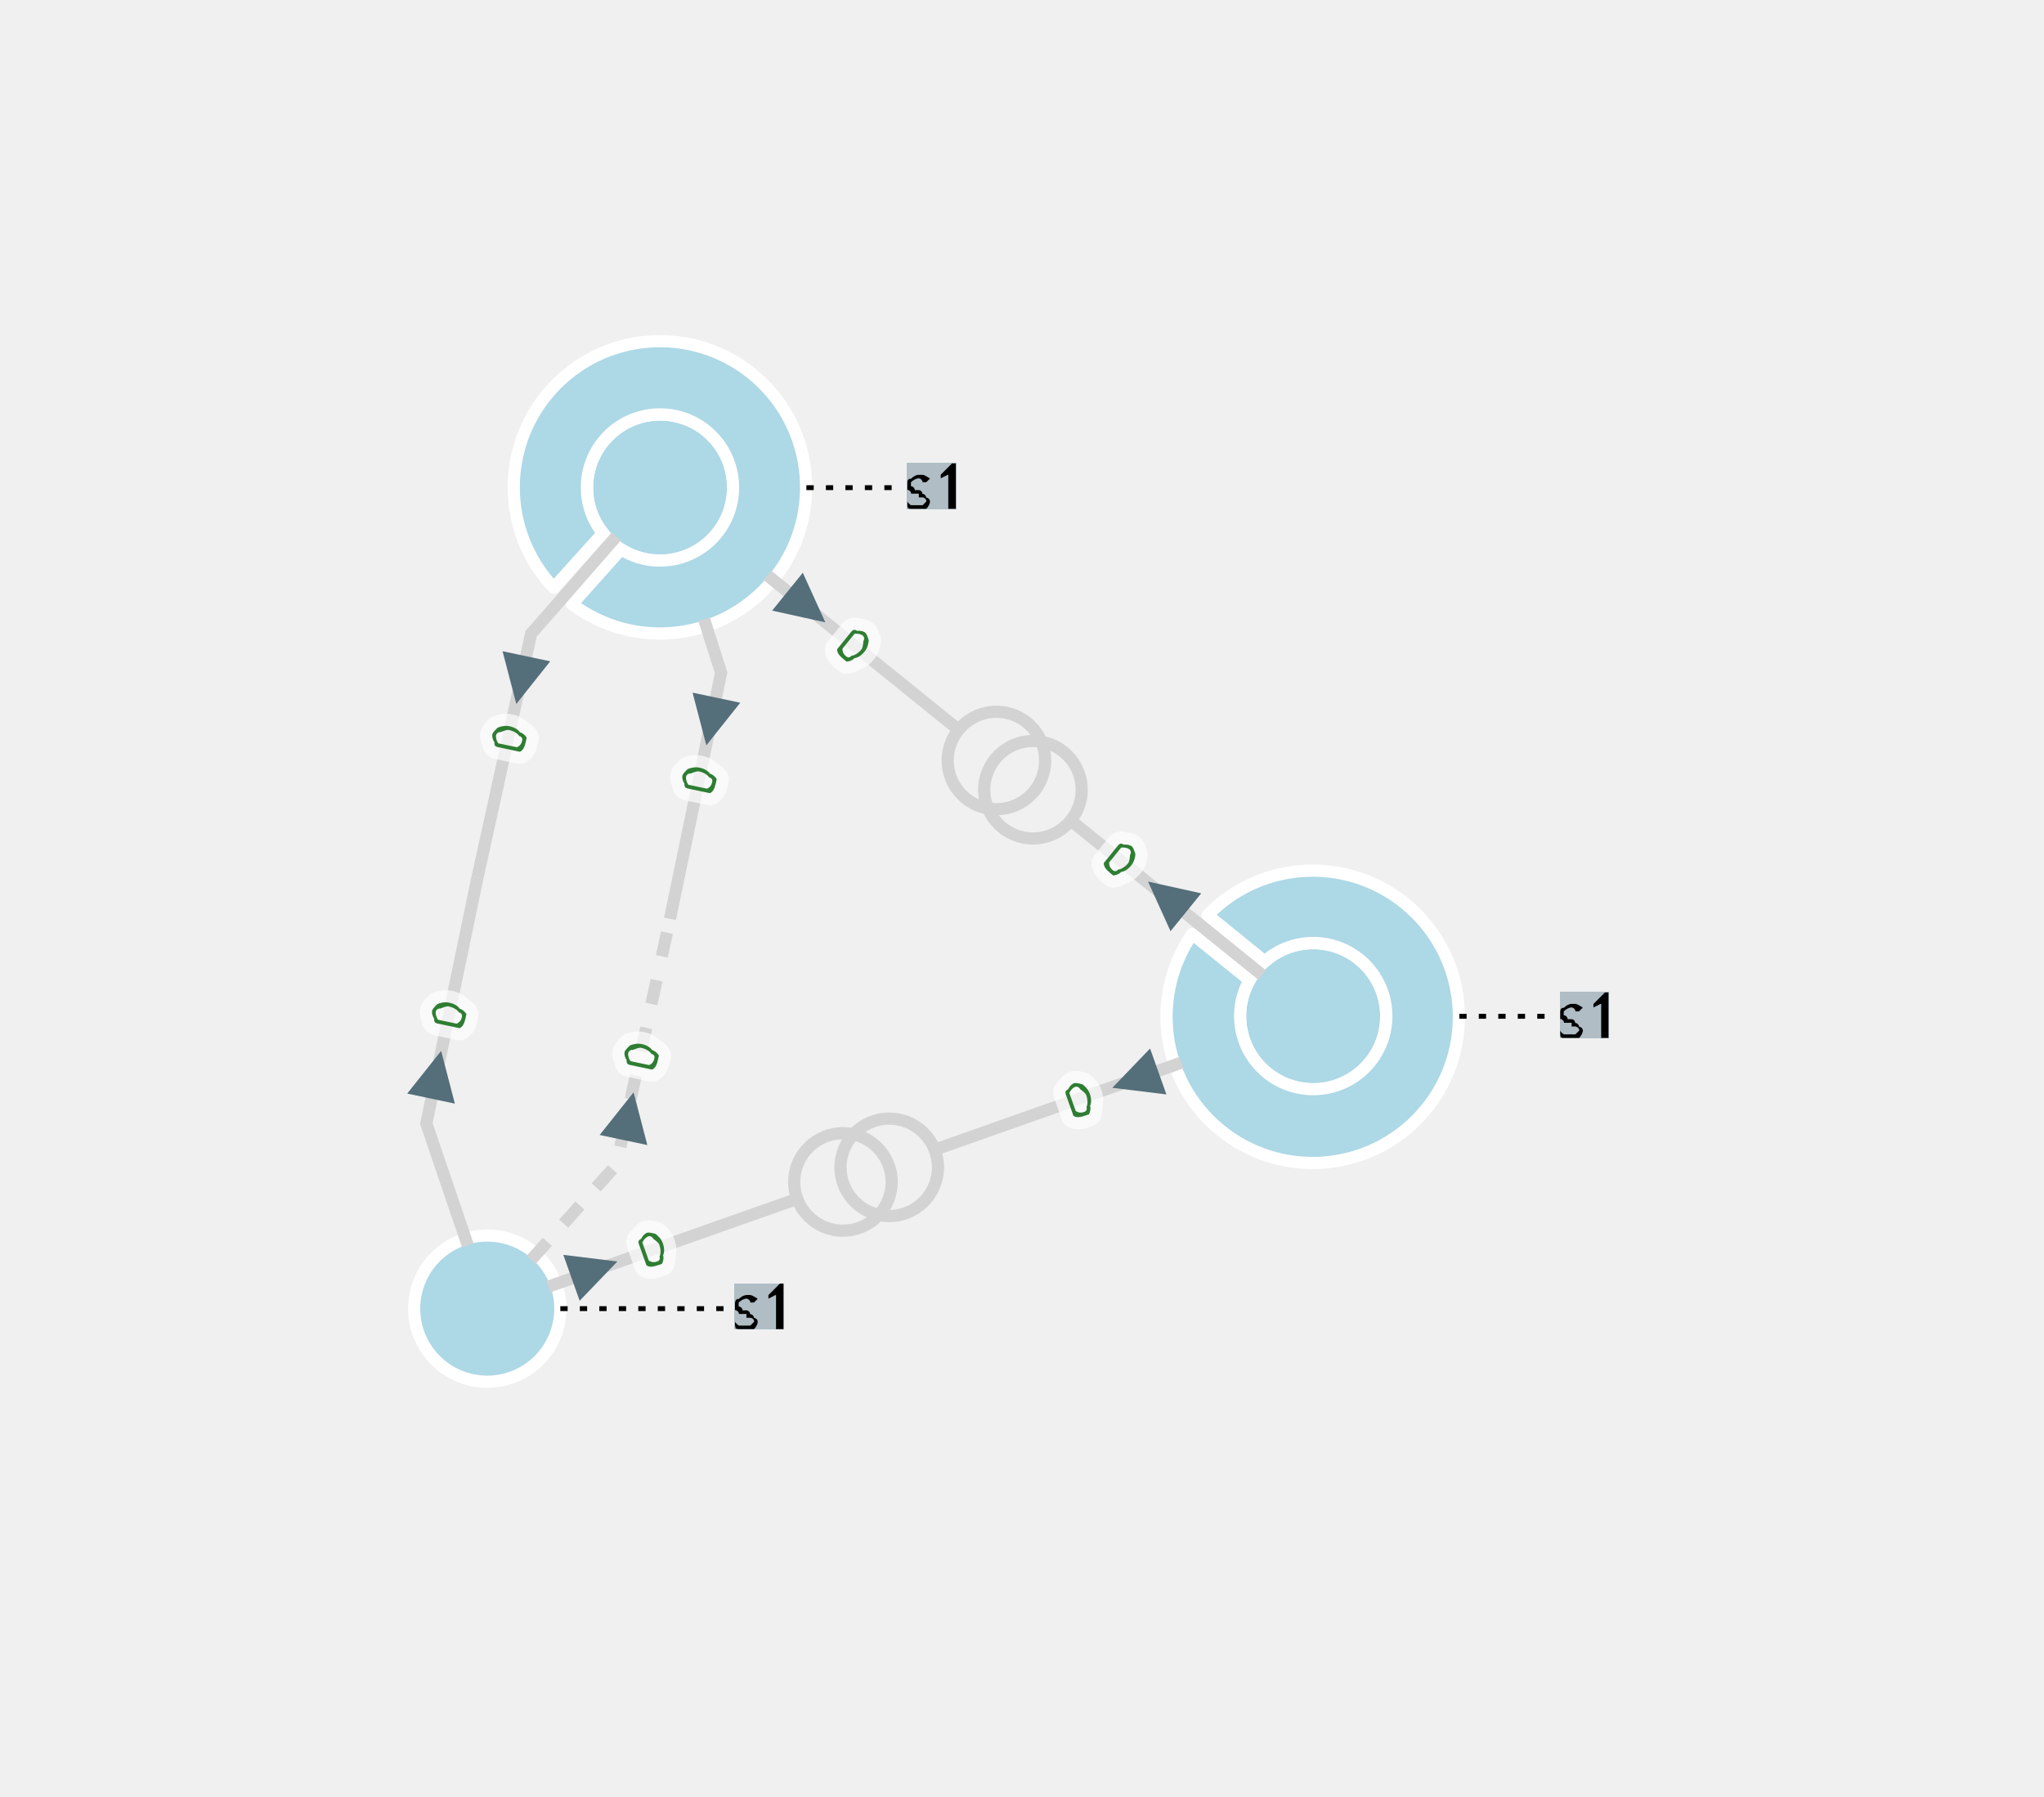
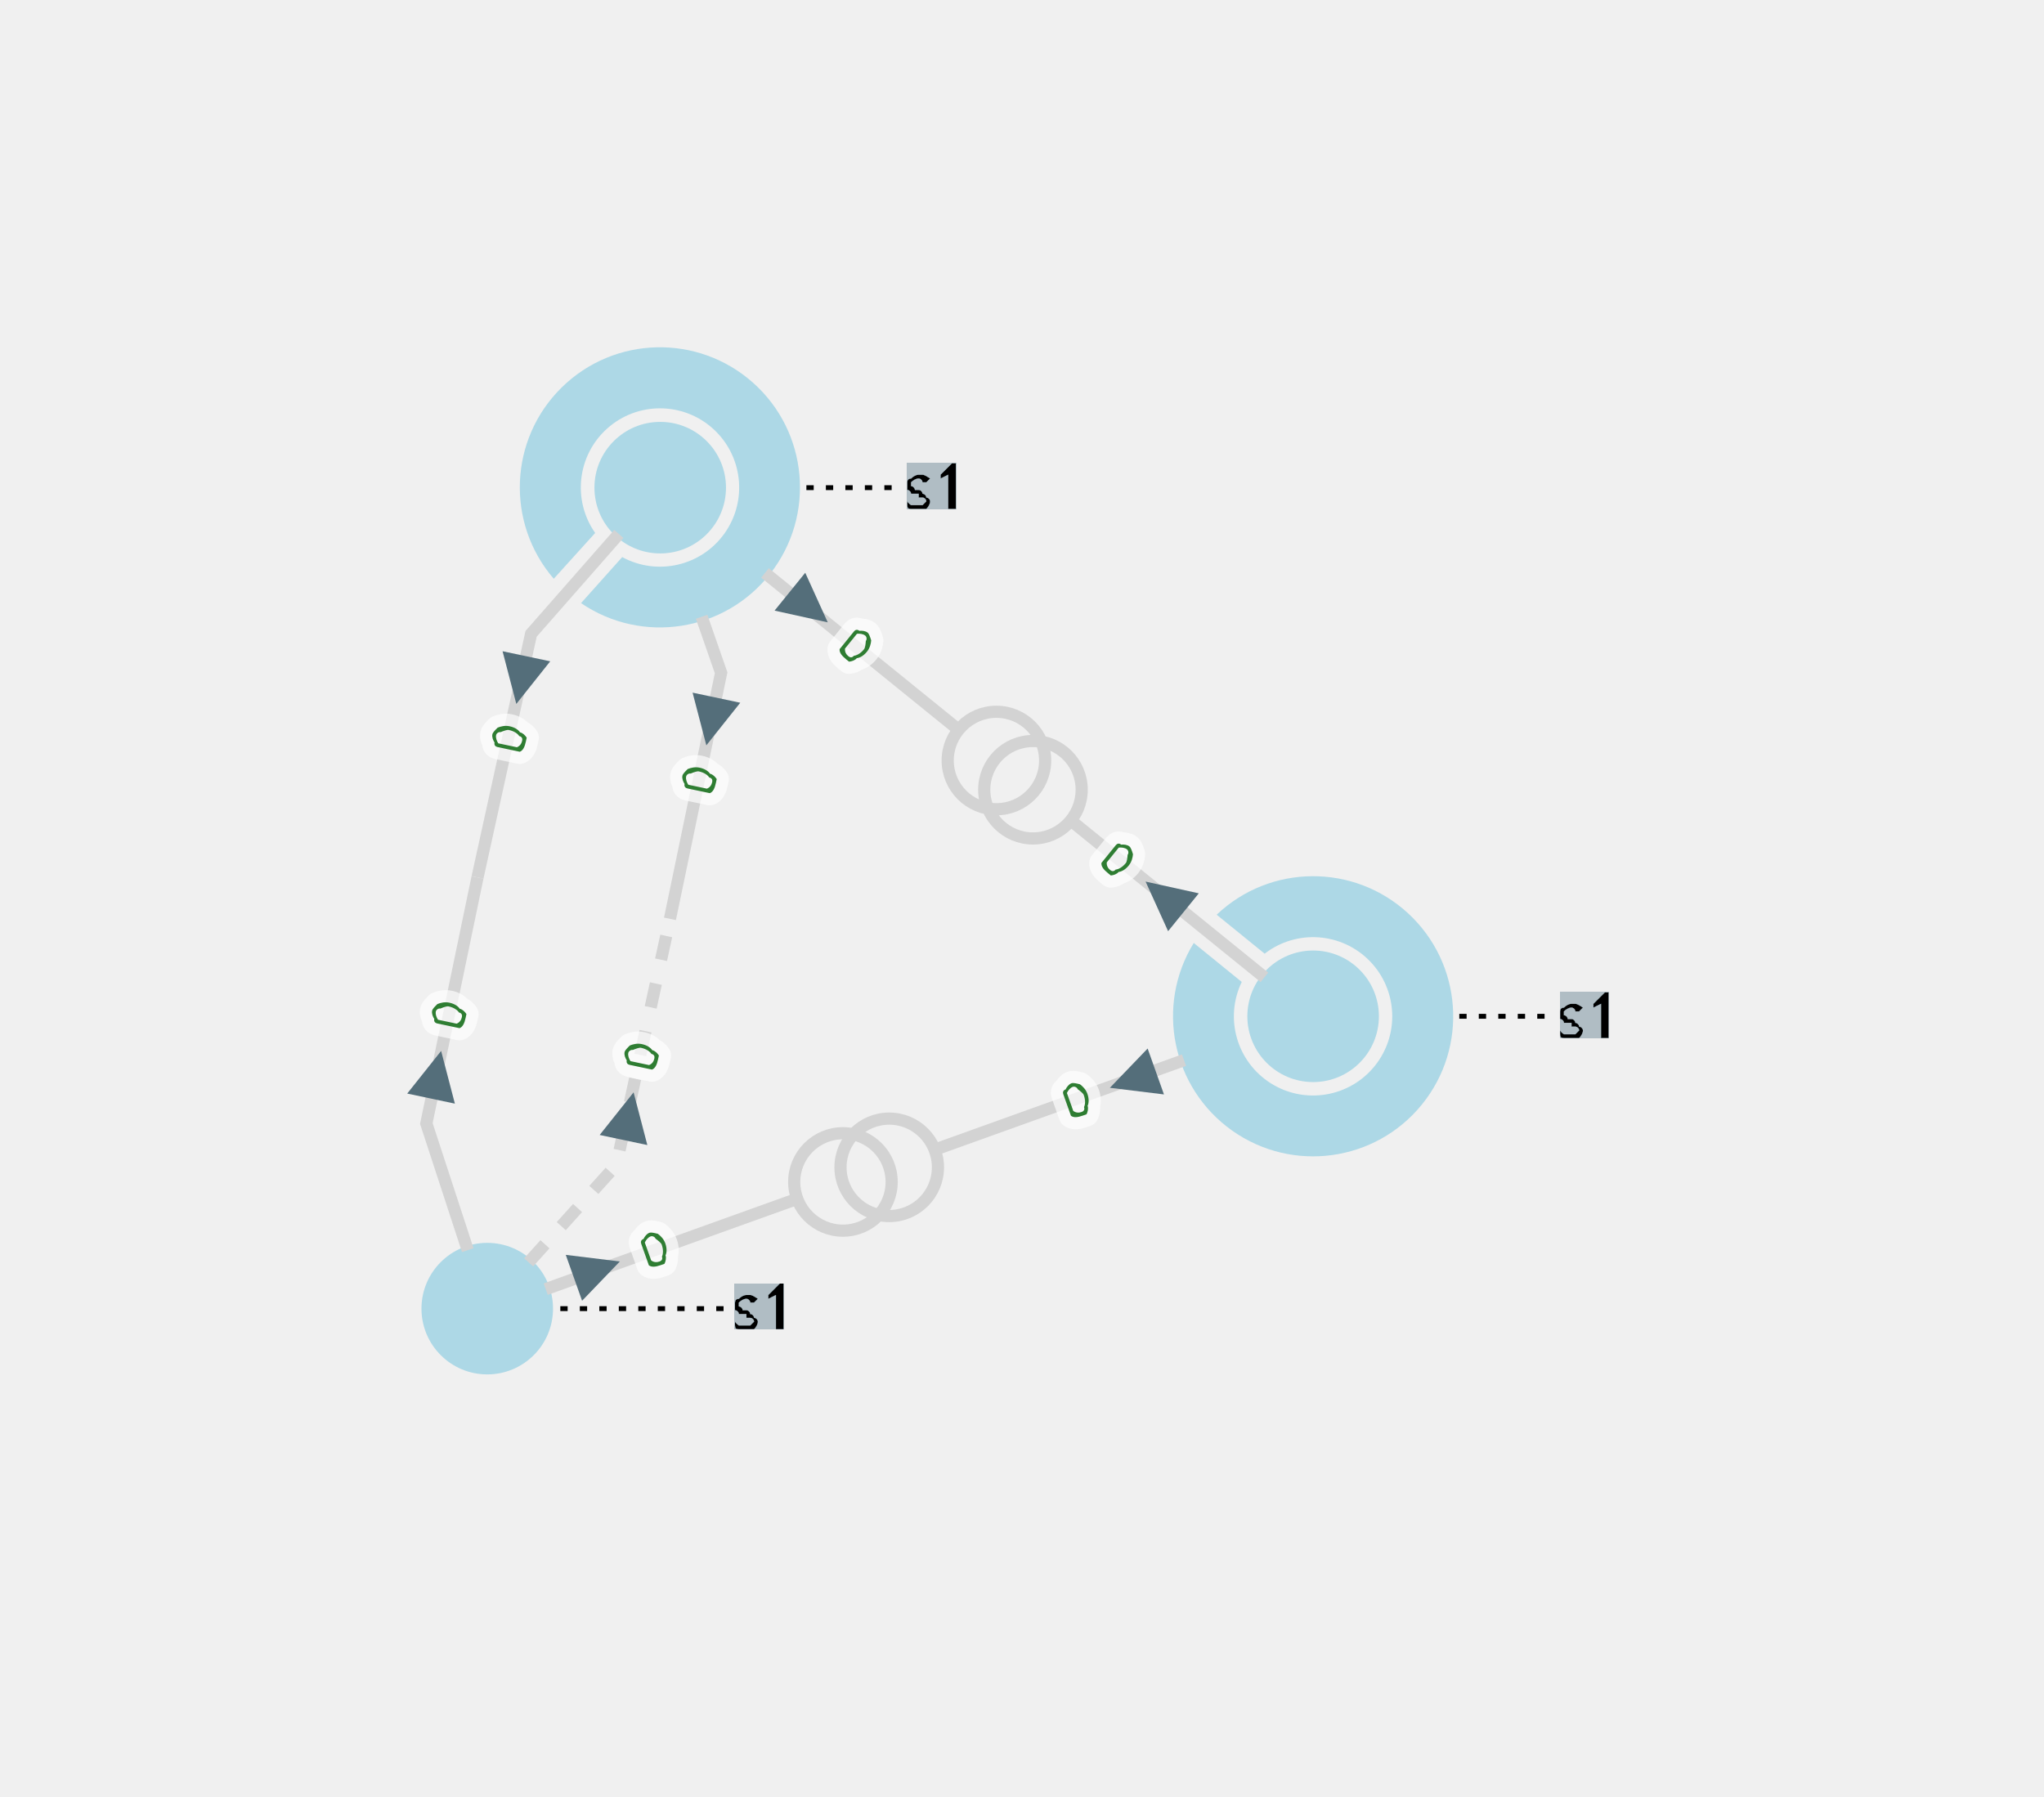
<svg xmlns="http://www.w3.org/2000/svg" width="800.00" height="703.08" viewBox="-3.06 -3.40 8.39 7.37">
  <style>
.nad-branch-edges polyline, .nad-branch-edges path {stroke: var(--nad-vl-color, lightgrey); stroke-width: 0.05; fill: none}
.nad-branch-edges circle {stroke: var(--nad-vl-color, lightgrey); stroke-width: 0.05; fill: none}
.nad-3wt-edges polyline {stroke: var(--nad-vl-color, lightgrey); stroke-width: 0.05; fill: none}
.nad-text-edges {stroke: black; stroke-width: 0.02; stroke-dasharray: .03,.05}
.nad-branch-edges .nad-disconnected polyline {stroke-dasharray: .1,.1}
- .nad-vl-nodes circle, .nad-vl-nodes path {fill: var(--nad-vl-color, lightblue); stroke-width: 0.05; stroke: white; stroke-linejoin:round}
+ .nad-vl-nodes circle, .nad-vl-nodes path {fill: var(--nad-vl-color, lightblue)}
.nad-vl-nodes circle.nad-unknown-busnode {stroke: lightgrey; stroke-dasharray: .05,.05; fill: none}
.nad-hvdc-edge polyline.nad-hvdc {stroke: grey; stroke-width: 0.2}
.nad-3wt-nodes circle {stroke: var(--nad-vl-color, lightgrey); stroke-width: 0.05; fill: none}
.nad-state-out .nad-arrow-in {visibility: hidden}
.nad-state-in .nad-arrow-out {visibility: hidden}
.nad-active path {stroke: none; fill: #546e7a}
.nad-active {visibility: visible}
.nad-reactive {visibility: hidden}
.nad-reactive path {stroke: none; fill: #0277bd}
.nad-text-background {flood-color: #90a4aeaa}
.nad-text-nodes {font: 0.25px "Verdana"; fill: black}
.nad-edge-infos text {font: 0.2px "Verdana"; dominant-baseline:middle; stroke: #FFFFFFAA; stroke-width: 0.1; stroke-linejoin:round; paint-order: stroke}
.nad-edge-infos .nad-state-in text {fill: #b71c1c}
.nad-edge-infos .nad-state-out text {fill: #2e7d32}
.nad-vl0to30 {--nad-vl-color: #AFB42B}
.nad-vl30to50 {--nad-vl-color: #EF9A9A}
.nad-vl50to70 {--nad-vl-color: #9C27B0}
.nad-vl70to120 {--nad-vl-color: #E65100}
.nad-vl120to180 {--nad-vl-color: #00ACC1}
.nad-vl180to300 {--nad-vl-color: #2E7D32}
.nad-vl300to500 {--nad-vl-color: #D32F2F}
.nad-branch-edges .nad-overload polyline, .nad-branch-edges .nad-overload path {animation: line-blink 3s infinite}
.nad-vl-nodes .nad-overvoltage {animation: node-over-blink 3s infinite}
.nad-vl-nodes .nad-undervoltage {animation: node-under-blink 3s infinite}

@keyframes line-blink {
  0%, 80%, 100% {stroke: var(--nad-vl-color, black); stroke-width: 0.05}
  40% {stroke: #FFEB3B; stroke-width: 0.15}
}
@keyframes node-over-blink {
-   0%, 80%, 100% {stroke: white; stroke-width: 0.05}
+   0%, 80%, 100% {stroke: white; stroke-width: 0}
  40% {stroke: #ff5722; stroke-width: 0.15}
}
@keyframes node-under-blink {
-   0%, 80%, 100% {stroke: white; stroke-width: 0.05}
+   0%, 80%, 100% {stroke: white; stroke-width: 0}
  40% {stroke: #00BCD4; stroke-width: 0.15}
}
</style>
  <defs>
    <filter id="textBgFilter" x="0" y="0" width="1" height="1">
      <feFlood class="nad-text-background" />
      <feComposite in="SourceGraphic" operator="over" />
    </filter>
  </defs>
  <g class="nad-vl-nodes">
    <g transform="translate(-0.35,-1.40)" id="0" class="nad-vl300to500">
-       <circle r="0.30" id="1" />
-       <path d="M-0.437,0.411 A0.600,0.600 350.451 1 1 -0.362,0.478 L-0.161,0.253 A0.300,0.300 -340.901 1 0 -0.235,0.187 Z " id="2" />
+       <circle r="0.27" id="1" />
+       <path d="M-0.437,0.374 A0.575,0.575 345.053 1 1 -0.325,0.474 L-0.156,0.285 A0.325,0.325 -333.556 1 0 -0.267,0.186 Z " id="2" />
    </g>
    <g transform="translate(-1.06,1.97)" id="3" class="nad-vl300to500">
-       <circle r="0.30" id="4" />
+       <circle r="0.27" id="4" />
    </g>
    <g transform="translate(2.33,0.77)" id="5" class="nad-vl180to300">
-       <circle r="0.30" id="6" />
-       <path d="M-0.433,-0.415 A0.600,0.600 350.451 1 1 -0.496,-0.338 L-0.261,-0.148 A0.300,0.300 -340.901 1 0 -0.199,-0.225 Z " id="7" />
+       <circle r="0.27" id="6" />
+       <path d="M-0.396,-0.417 A0.575,0.575 345.053 1 1 -0.490,-0.301 L-0.293,-0.141 A0.325,0.325 -333.556 1 0 -0.199,-0.257 Z " id="7" />
    </g>
  </g>
  <g class="nad-branch-edges">
    <g id="8">
      <g class="nad-vl300to500">
-         <polyline points="-0.53,-1.20 -0.88,-0.80 -1.10,0.20" />
+         <polyline points="-0.52,-1.21 -0.88,-0.80 -1.10,0.20" />
        <g class="nad-edge-infos" transform="translate(-0.92,-0.61)">
          <g class="nad-active nad-state-out">
            <g transform="rotate(-168.06)">
              <path class="nad-arrow-in" d="M-0.1 -0.1 H0.1 L0 0.1z" />
              <path class="nad-arrow-out" d="M-0.1 0.1 H0.1 L0 -0.1z" />
            </g>
            <text transform="rotate(-78.06)" x="-0.19" style="text-anchor:end">0</text>
          </g>
          <g class="nad-reactive nad-state-out">
            <g transform="rotate(-168.06)">
              <path class="nad-arrow-in" d="M-0.1 -0.1 H0.1 L0 0.1z" />
              <path class="nad-arrow-out" d="M-0.1 0.1 H0.1 L0 -0.1z" />
            </g>
            <text transform="rotate(-78.06)" x="-0.19" style="text-anchor:end">0</text>
          </g>
        </g>
      </g>
      <g class="nad-vl300to500">
-         <polyline points="-1.14,1.71 -1.31,1.21 -1.10,0.20" />
+         <polyline points="-1.14,1.73 -1.31,1.21 -1.10,0.20" />
        <g class="nad-edge-infos" transform="translate(-1.27,1.01)">
          <g class="nad-active nad-state-out">
            <g transform="rotate(11.94)">
              <path class="nad-arrow-in" d="M-0.1 -0.1 H0.1 L0 0.1z" />
              <path class="nad-arrow-out" d="M-0.1 0.1 H0.1 L0 -0.1z" />
            </g>
            <text transform="rotate(-78.06)" x="0.19">0</text>
          </g>
          <g class="nad-reactive nad-state-out">
            <g transform="rotate(11.94)">
              <path class="nad-arrow-in" d="M-0.1 -0.1 H0.1 L0 0.1z" />
              <path class="nad-arrow-out" d="M-0.1 0.1 H0.1 L0 -0.1z" />
            </g>
            <text transform="rotate(-78.06)" x="0.19">0</text>
          </g>
        </g>
      </g>
    </g>
    <g id="9">
      <g class="nad-vl300to500">
-         <polyline points="-0.17,-0.86 -0.10,-0.64 -0.31,0.37" />
+         <polyline points="-0.18,-0.87 -0.10,-0.64 -0.31,0.37" />
        <g class="nad-edge-infos" transform="translate(-0.14,-0.44)">
          <g class="nad-active nad-state-out">
            <g transform="rotate(-168.06)">
              <path class="nad-arrow-in" d="M-0.1 -0.1 H0.1 L0 0.1z" />
              <path class="nad-arrow-out" d="M-0.1 0.1 H0.1 L0 -0.1z" />
            </g>
            <text transform="rotate(-78.06)" x="-0.19" style="text-anchor:end">0</text>
          </g>
          <g class="nad-reactive nad-state-out">
            <g transform="rotate(-168.06)">
              <path class="nad-arrow-in" d="M-0.1 -0.1 H0.1 L0 0.1z" />
              <path class="nad-arrow-out" d="M-0.1 0.1 H0.1 L0 -0.1z" />
            </g>
            <text transform="rotate(-78.06)" x="-0.19" style="text-anchor:end">0</text>
          </g>
        </g>
      </g>
      <g class="nad-disconnected nad-vl300to500">
-         <polyline points="-0.88,1.77 -0.53,1.38 -0.31,0.37" />
+         <polyline points="-0.89,1.78 -0.53,1.38 -0.31,0.37" />
        <g class="nad-edge-infos" transform="translate(-0.48,1.18)">
          <g class="nad-active nad-state-out">
            <g transform="rotate(11.94)">
              <path class="nad-arrow-in" d="M-0.1 -0.1 H0.1 L0 0.1z" />
              <path class="nad-arrow-out" d="M-0.1 0.1 H0.1 L0 -0.1z" />
            </g>
            <text transform="rotate(-78.06)" x="0.19">0</text>
          </g>
          <g class="nad-reactive nad-state-out">
            <g transform="rotate(11.94)">
              <path class="nad-arrow-in" d="M-0.1 -0.1 H0.1 L0 0.1z" />
              <path class="nad-arrow-out" d="M-0.1 0.1 H0.1 L0 -0.1z" />
            </g>
            <text transform="rotate(-78.06)" x="0.19">0</text>
          </g>
        </g>
      </g>
    </g>
    <g id="10">
      <g class="nad-vl300to500">
-         <polyline points="0.09,-1.04 0.87,-0.41" />
-         <g class="nad-edge-infos" transform="translate(0.25,-0.91)">
+         <polyline points="0.08,-1.05 0.87,-0.41" />
+         <g class="nad-edge-infos" transform="translate(0.26,-0.91)">
          <g class="nad-active nad-state-out">
            <g transform="rotate(129.02)">
              <path class="nad-arrow-in" d="M-0.1 -0.1 H0.1 L0 0.1z" />
              <path class="nad-arrow-out" d="M-0.1 0.1 H0.1 L0 -0.1z" />
            </g>
            <text transform="rotate(39.02)" x="0.19">0</text>
          </g>
          <g class="nad-reactive nad-state-out">
            <g transform="rotate(129.02)">
              <path class="nad-arrow-in" d="M-0.1 -0.1 H0.1 L0 0.1z" />
              <path class="nad-arrow-out" d="M-0.1 0.1 H0.1 L0 -0.1z" />
            </g>
            <text transform="rotate(39.02)" x="0.19">0</text>
          </g>
        </g>
        <circle cx="1.03" cy="-0.28" r="0.20" />
      </g>
      <g class="nad-vl180to300">
-         <polyline points="2.12,0.60 1.34,-0.03" />
-         <g class="nad-edge-infos" transform="translate(1.73,0.28)">
+         <polyline points="2.13,0.61 1.34,-0.03" />
+         <g class="nad-edge-infos" transform="translate(1.72,0.28)">
          <g class="nad-active nad-state-out">
            <g transform="rotate(-50.98)">
              <path class="nad-arrow-in" d="M-0.1 -0.1 H0.1 L0 0.1z" />
              <path class="nad-arrow-out" d="M-0.1 0.1 H0.1 L0 -0.1z" />
            </g>
            <text transform="rotate(-320.98)" x="-0.19" style="text-anchor:end">0</text>
          </g>
          <g class="nad-reactive nad-state-out">
            <g transform="rotate(-50.98)">
              <path class="nad-arrow-in" d="M-0.1 -0.1 H0.1 L0 0.1z" />
              <path class="nad-arrow-out" d="M-0.1 0.1 H0.1 L0 -0.1z" />
            </g>
            <text transform="rotate(-320.98)" x="-0.19" style="text-anchor:end">0</text>
          </g>
        </g>
        <circle cx="1.18" cy="-0.16" r="0.20" />
      </g>
    </g>
    <g id="11">
      <g class="nad-vl300to500">
-         <polyline points="-0.81,1.88 0.21,1.52" />
-         <g class="nad-edge-infos" transform="translate(-0.62,1.81)">
+         <polyline points="-0.82,1.89 0.21,1.52" />
+         <g class="nad-edge-infos" transform="translate(-0.61,1.81)">
          <g class="nad-active nad-state-out">
            <g transform="rotate(70.43)">
              <path class="nad-arrow-in" d="M-0.1 -0.1 H0.1 L0 0.1z" />
              <path class="nad-arrow-out" d="M-0.1 0.1 H0.1 L0 -0.1z" />
            </g>
            <text transform="rotate(-19.57)" x="0.19">0</text>
          </g>
          <g class="nad-reactive nad-state-out">
            <g transform="rotate(70.43)">
              <path class="nad-arrow-in" d="M-0.1 -0.1 H0.1 L0 0.1z" />
              <path class="nad-arrow-out" d="M-0.1 0.1 H0.1 L0 -0.1z" />
            </g>
            <text transform="rotate(-19.57)" x="0.19">0</text>
          </g>
        </g>
        <circle cx="0.40" cy="1.45" r="0.20" />
      </g>
      <g class="nad-vl180to300">
-         <polyline points="1.79,0.96 0.77,1.32" />
-         <g class="nad-edge-infos" transform="translate(1.60,1.03)">
+         <polyline points="1.80,0.95 0.77,1.32" />
+         <g class="nad-edge-infos" transform="translate(1.59,1.03)">
          <g class="nad-active nad-state-out">
            <g transform="rotate(-109.57)">
              <path class="nad-arrow-in" d="M-0.1 -0.1 H0.1 L0 0.1z" />
              <path class="nad-arrow-out" d="M-0.1 0.1 H0.1 L0 -0.1z" />
            </g>
            <text transform="rotate(-19.57)" x="-0.19" style="text-anchor:end">0</text>
          </g>
          <g class="nad-reactive nad-state-out">
            <g transform="rotate(-109.57)">
              <path class="nad-arrow-in" d="M-0.1 -0.1 H0.1 L0 0.1z" />
              <path class="nad-arrow-out" d="M-0.1 0.1 H0.1 L0 -0.1z" />
            </g>
            <text transform="rotate(-19.57)" x="-0.19" style="text-anchor:end">0</text>
          </g>
        </g>
        <circle cx="0.59" cy="1.39" r="0.20" />
      </g>
    </g>
  </g>
  <g class="nad-text-edges">
    <polyline id="0_edge" points="0.25,-1.40 0.65,-1.40" />
    <polyline id="3_edge" points="-0.76,1.97 -0.06,1.97" />
    <polyline id="5_edge" points="2.93,0.77 3.33,0.77" />
  </g>
  <g class="nad-text-nodes">
    <text filter="url(#textBgFilter)" y="-1.40" style="dominant-baseline:middle" x="0.65">s1</text>
    <text filter="url(#textBgFilter)" y="1.97" style="dominant-baseline:middle" x="-0.06">s1</text>
    <text filter="url(#textBgFilter)" y="0.77" style="dominant-baseline:middle" x="3.33">s1</text>
  </g>
</svg>
